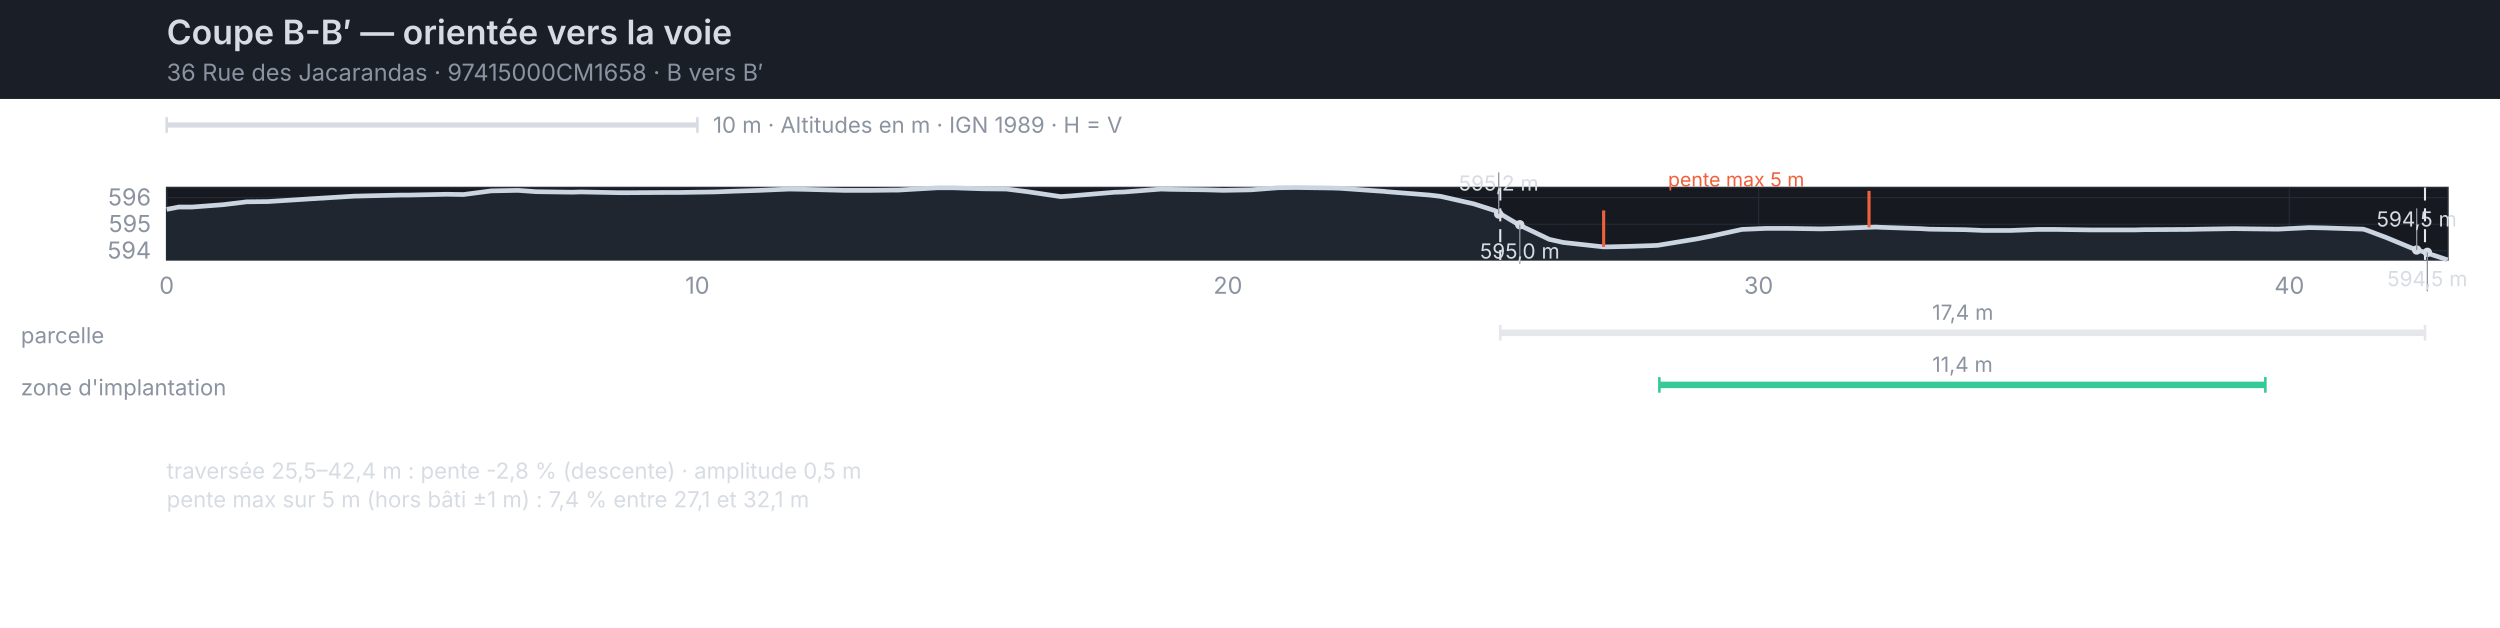
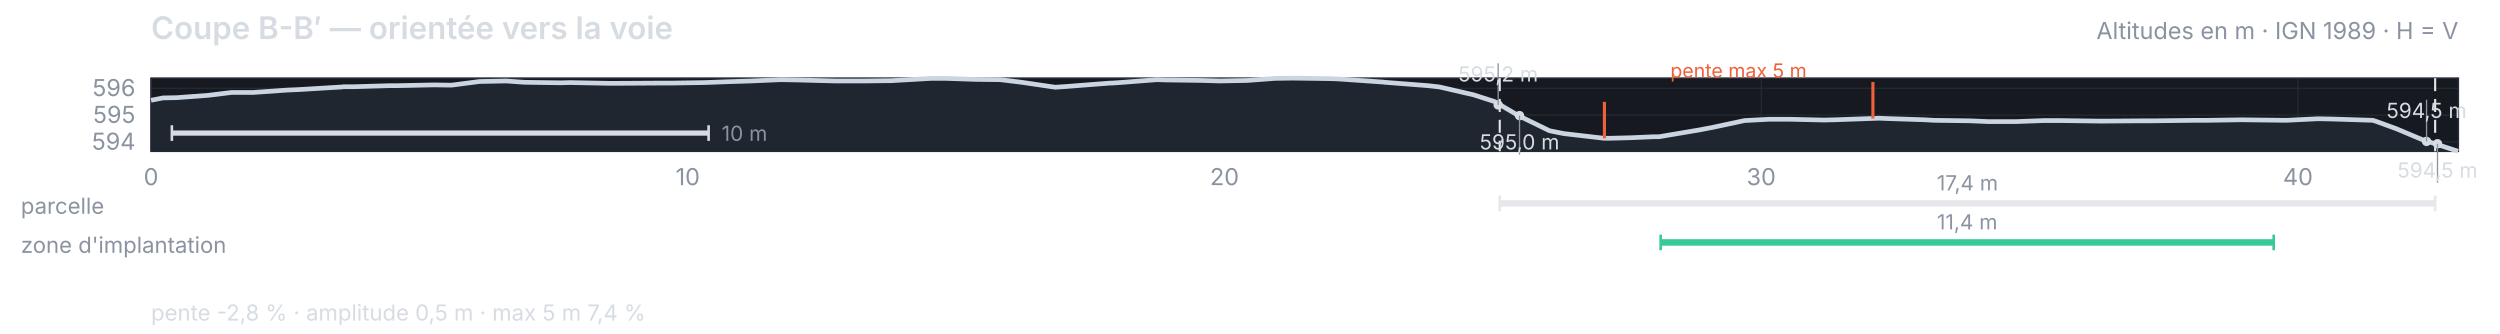
- <svg xmlns="http://www.w3.org/2000/svg" viewBox="0 0 960 241" width="960" height="241" role="img" aria-label="Coupe B-B′ — orientée vers la voie" font-family="Inter, Helvetica, Arial, sans-serif" data-plot-x0="64.0" data-plot-x1="940.0" style="background:#0f1115">
-   <rect x="0" y="0" width="960" height="38" fill="#1a1f27" />
-   <text x="64" y="17" font-size="13" font-weight="600" fill="#d7dce3">Coupe B-B′ — orientée vers la voie</text>
-   <text x="64" y="31" font-size="9" fill="#8b93a1">36 Rue des Jacarandas · 97415000CM1658 · B vers B′</text>
-   <rect x="64.0" y="72" width="876.0" height="27.8" fill="#161a20" stroke="#262c35" stroke-width="0.6" />
-   <line x1="64.0" y1="72" x2="64.0" y2="99.8" stroke="#262c35" stroke-width="0.4" />
-   <text x="64.0" y="112.8" text-anchor="middle" font-size="9" fill="#8b93a1">0</text>
-   <line x1="267.8" y1="72" x2="267.8" y2="99.8" stroke="#262c35" stroke-width="0.4" />
-   <text x="267.8" y="112.8" text-anchor="middle" font-size="9" fill="#8b93a1">10</text>
-   <line x1="471.5" y1="72" x2="471.5" y2="99.8" stroke="#262c35" stroke-width="0.4" />
-   <text x="471.5" y="112.8" text-anchor="middle" font-size="9" fill="#8b93a1">20</text>
-   <line x1="675.3" y1="72" x2="675.3" y2="99.8" stroke="#262c35" stroke-width="0.4" />
-   <text x="675.3" y="112.8" text-anchor="middle" font-size="9" fill="#8b93a1">30</text>
-   <line x1="879.1" y1="72" x2="879.1" y2="99.8" stroke="#262c35" stroke-width="0.4" />
-   <text x="879.1" y="112.8" text-anchor="middle" font-size="9" fill="#8b93a1">40</text>
-   <line x1="64.0" y1="96.3" x2="940.0" y2="96.3" stroke="#262c35" stroke-width="0.4" />
-   <text x="58.0" y="99.3" text-anchor="end" font-size="9" fill="#8b93a1">594</text>
-   <line x1="64.0" y1="86.1" x2="940.0" y2="86.1" stroke="#262c35" stroke-width="0.4" />
-   <text x="58.0" y="89.1" text-anchor="end" font-size="9" fill="#8b93a1">595</text>
-   <line x1="64.0" y1="75.9" x2="940.0" y2="75.9" stroke="#262c35" stroke-width="0.4" />
-   <text x="58.0" y="78.9" text-anchor="end" font-size="9" fill="#8b93a1">596</text>
-   <polygon points="64.0,80.4 68.6,79.5 73.8,79.5 85.7,78.6 94.7,77.5 102.9,77.4 115.5,76.6 120.0,76.3 136.4,75.3 137.2,75.3 141.0,75.2 154.3,74.9 157.2,74.9 171.5,74.6 178.0,74.7 188.6,73.3 198.9,73.1 205.8,73.6 219.7,73.8 223.0,73.7 237.9,74.0 240.1,74.0 240.6,74.0 257.3,73.9 261.4,73.9 274.4,73.7 282.3,73.4 291.6,73.1 303.1,72.6 308.7,72.7 323.9,73.1 325.9,73.1 334.8,73.1 343.0,73.0 344.8,73.0 360.2,72.1 365.6,72.1 377.3,72.5 386.5,72.6 394.5,73.6 407.3,75.5 411.6,75.2 428.2,73.8 428.8,73.8 431.8,73.7 445.9,72.6 449.0,72.7 463.1,72.9 469.8,73.1 480.3,72.9 490.7,72.1 497.4,72.0 511.5,72.2 514.6,72.3 528.7,73.3 531.7,73.5 532.4,73.6 548.9,74.9 553.2,75.4 566.0,78.3 574.1,80.9 583.2,86.3 594.9,91.9 600.3,93.1 615.7,94.8 617.5,94.8 625.6,94.6 634.6,94.3 636.6,94.2 651.8,91.7 657.4,90.6 668.9,88.1 678.3,87.7 686.1,87.7 699.1,87.9 703.3,87.8 720.0,87.2 720.4,87.2 722.5,87.3 737.6,87.8 740.8,88.0 754.7,88.2 761.6,88.5 771.9,88.5 782.5,88.1 789.0,88.1 803.3,88.3 806.2,88.3 819.4,88.3 823.3,88.2 824.2,88.2 840.5,88.1 845.0,88.0 857.6,87.8 865.8,87.9 874.8,88.0 886.7,87.4 892.0,87.5 907.5,88.0 909.1,88.5 916.3,91.2 926.2,95.3 928.4,96.0 939.9,99.8 939.9,99.8 64.0,99.8" fill="#1f2630" stroke="none" />
-   <polyline points="64.0,80.4 68.6,79.5 73.8,79.5 85.7,78.6 94.7,77.5 102.9,77.4 115.5,76.6 120.0,76.3 136.4,75.3 137.2,75.3 141.0,75.2 154.3,74.9 157.2,74.9 171.5,74.6 178.0,74.7 188.6,73.3 198.9,73.1 205.8,73.6 219.7,73.8 223.0,73.7 237.9,74.0 240.1,74.0 240.6,74.0 257.3,73.9 261.4,73.9 274.4,73.7 282.3,73.4 291.6,73.1 303.1,72.6 308.7,72.7 323.9,73.1 325.9,73.1 334.8,73.1 343.0,73.0 344.8,73.0 360.2,72.1 365.6,72.1 377.3,72.5 386.5,72.6 394.5,73.6 407.3,75.5 411.6,75.2 428.2,73.8 428.8,73.8 431.8,73.7 445.9,72.6 449.0,72.7 463.1,72.9 469.8,73.1 480.3,72.9 490.7,72.1 497.4,72.0 511.5,72.2 514.6,72.3 528.7,73.3 531.7,73.5 532.4,73.6 548.9,74.9 553.2,75.4 566.0,78.3 574.1,80.9 583.2,86.3 594.9,91.9 600.3,93.1 615.7,94.8 617.5,94.8 625.6,94.6 634.6,94.3 636.6,94.2 651.8,91.7 657.4,90.6 668.9,88.1 678.3,87.7 686.1,87.7 699.1,87.9 703.3,87.8 720.0,87.2 720.4,87.2 722.5,87.3 737.6,87.8 740.8,88.0 754.7,88.2 761.6,88.5 771.9,88.5 782.5,88.1 789.0,88.1 803.3,88.3 806.2,88.3 819.4,88.3 823.3,88.2 824.2,88.2 840.5,88.1 845.0,88.0 857.6,87.8 865.8,87.9 874.8,88.0 886.7,87.4 892.0,87.5 907.5,88.0 909.1,88.5 916.3,91.2 926.2,95.3 928.4,96.0 939.9,99.8" fill="none" stroke="#cbd5e1" stroke-width="1.8" />
-   <line x1="576.1" y1="72" x2="576.1" y2="99.8" stroke="#e5e7eb" stroke-width="0.8" stroke-dasharray="5 3" />
-   <line x1="931.2" y1="72" x2="931.2" y2="99.8" stroke="#e5e7eb" stroke-width="0.8" stroke-dasharray="5 3" />
-   <line x1="615.8" y1="94.8" x2="615.8" y2="80.8" stroke="#f0603a" stroke-width="1.2" />
-   <line x1="717.7" y1="87.3" x2="717.7" y2="73.3" stroke="#f0603a" stroke-width="1.2" />
-   <text x="666.7" y="71.6" text-anchor="middle" font-size="7.5" fill="#f0603a">pente max 5 m</text>
-   <circle cx="575.5" cy="82.2" r="1.8" fill="#d7dce3" />
-   <line x1="575.5" y1="82.2" x2="575.5" y2="66.2" stroke="#8b93a1" stroke-width="0.5" />
-   <text x="575.5" y="73.2" text-anchor="middle" font-size="8" fill="#d7dce3">595,2 m</text>
-   <circle cx="583.6" cy="86.3" r="1.8" fill="#d7dce3" />
-   <line x1="583.6" y1="86.3" x2="583.6" y2="101.3" stroke="#8b93a1" stroke-width="0.5" />
-   <text x="583.6" y="99.3" text-anchor="middle" font-size="8" fill="#d7dce3">595,0 m</text>
-   <circle cx="928.0" cy="96.0" r="1.8" fill="#d7dce3" />
-   <line x1="928.0" y1="96.0" x2="928.0" y2="80.0" stroke="#8b93a1" stroke-width="0.5" />
-   <text x="928.0" y="87.0" text-anchor="middle" font-size="8" fill="#d7dce3">594,5 m</text>
-   <circle cx="932.1" cy="96.9" r="1.8" fill="#d7dce3" />
-   <line x1="932.1" y1="96.9" x2="932.1" y2="111.9" stroke="#8b93a1" stroke-width="0.5" />
-   <text x="932.1" y="109.9" text-anchor="middle" font-size="8" fill="#d7dce3">594,5 m</text>
-   <line x1="64.0" y1="48.0" x2="267.8" y2="48.0" stroke="#d7dce3" stroke-width="2" />
-   <line x1="64.0" y1="45.0" x2="64.0" y2="51.0" stroke="#d7dce3" stroke-width="1" />
-   <line x1="267.8" y1="45.0" x2="267.8" y2="51.0" stroke="#d7dce3" stroke-width="1" />
-   <text x="273.8" y="51.0" font-size="8.5" fill="#8b93a1">10 m · Altitudes en m · IGN 1989 · H = V</text>
-   <text x="8" y="131.8" font-size="8.5" fill="#8b93a1">parcelle</text>
-   <line x1="576.1" y1="127.8" x2="931.2" y2="127.8" stroke="#e5e7eb" stroke-width="2.5" />
-   <line x1="576.1" y1="124.8" x2="576.1" y2="130.8" stroke="#e5e7eb" stroke-width="1" />
-   <line x1="931.2" y1="124.8" x2="931.2" y2="130.8" stroke="#e5e7eb" stroke-width="1" />
-   <text x="753.7" y="122.8" text-anchor="middle" font-size="8" fill="#8b93a1">17,4 m</text>
-   <text x="8" y="151.8" font-size="8.5" fill="#8b93a1">zone d'implantation</text>
-   <line x1="637.2" y1="147.8" x2="869.9" y2="147.8" stroke="#36c99a" stroke-width="2.5" />
-   <line x1="637.2" y1="144.8" x2="637.2" y2="150.8" stroke="#36c99a" stroke-width="1" />
-   <line x1="869.9" y1="144.8" x2="869.9" y2="150.8" stroke="#36c99a" stroke-width="1" />
-   <text x="753.6" y="142.8" text-anchor="middle" font-size="8" fill="#8b93a1">11,4 m</text>
-   <text x="64" y="183.8" font-size="8.5" fill="#d7dce3">traversée 25,5–42,4 m : pente -2,8 % (descente) · amplitude 0,5 m</text>
-   <text x="64" y="194.8" font-size="8.5" fill="#d7dce3">pente max sur 5 m (hors bâti ±1 m) : 7,4 % entre 27,1 et 32,1 m</text>
+ <svg xmlns="http://www.w3.org/2000/svg" viewBox="0 0 960 128" width="960" height="128" role="img" aria-label="Coupe B-B′ — orientée vers la voie" font-family="Inter, Helvetica, Arial, sans-serif" data-plot-x0="58.0" data-plot-x1="944.0" style="background:#0f1115">
+   <text x="58" y="15" font-size="12" font-weight="600" fill="#d7dce3">Coupe B-B′ — orientée vers la voie</text>
+   <text x="944" y="15" text-anchor="end" font-size="9" fill="#8b93a1">Altitudes en m · IGN 1989 · H = V</text>
+   <rect x="58.0" y="30" width="886.0" height="28.1" fill="#161a20" stroke="#262c35" stroke-width="0.6" />
+   <line x1="58.0" y1="30" x2="58.0" y2="58.1" stroke="#262c35" stroke-width="0.4" />
+   <text x="58.0" y="71.1" text-anchor="middle" font-size="9" fill="#8b93a1">0</text>
+   <line x1="264.1" y1="30" x2="264.1" y2="58.1" stroke="#262c35" stroke-width="0.4" />
+   <text x="264.1" y="71.1" text-anchor="middle" font-size="9" fill="#8b93a1">10</text>
+   <line x1="470.2" y1="30" x2="470.2" y2="58.1" stroke="#262c35" stroke-width="0.4" />
+   <text x="470.2" y="71.1" text-anchor="middle" font-size="9" fill="#8b93a1">20</text>
+   <line x1="676.3" y1="30" x2="676.3" y2="58.1" stroke="#262c35" stroke-width="0.4" />
+   <text x="676.3" y="71.1" text-anchor="middle" font-size="9" fill="#8b93a1">30</text>
+   <line x1="882.4" y1="30" x2="882.4" y2="58.1" stroke="#262c35" stroke-width="0.4" />
+   <text x="882.4" y="71.1" text-anchor="middle" font-size="9" fill="#8b93a1">40</text>
+   <line x1="58.0" y1="54.5" x2="944.0" y2="54.5" stroke="#262c35" stroke-width="0.4" />
+   <text x="52.0" y="57.5" text-anchor="end" font-size="9" fill="#8b93a1">594</text>
+   <line x1="58.0" y1="44.2" x2="944.0" y2="44.2" stroke="#262c35" stroke-width="0.4" />
+   <text x="52.0" y="47.2" text-anchor="end" font-size="9" fill="#8b93a1">595</text>
+   <line x1="58.0" y1="33.9" x2="944.0" y2="33.9" stroke="#262c35" stroke-width="0.4" />
+   <text x="52.0" y="36.9" text-anchor="end" font-size="9" fill="#8b93a1">596</text>
+   <polygon points="58.0,38.5 62.6,37.6 67.9,37.5 80.0,36.6 89.0,35.5 97.3,35.5 110.1,34.6 114.7,34.4 131.2,33.4 132.0,33.3 135.9,33.3 149.4,32.9 152.3,32.9 166.7,32.6 173.4,32.7 184.1,31.3 194.4,31.1 201.4,31.6 215.5,31.8 218.8,31.7 233.9,32.0 236.1,32.0 236.6,32.0 253.5,31.9 257.7,31.9 270.8,31.7 278.7,31.4 288.2,31.1 299.8,30.6 305.5,30.7 320.9,31.1 322.9,31.1 331.9,31.1 340.2,31.0 342.0,31.0 357.6,30.1 363.1,30.1 374.9,30.5 384.1,30.6 392.3,31.6 405.2,33.5 409.6,33.2 426.3,31.9 427.0,31.9 430.0,31.7 444.3,30.6 447.4,30.7 461.7,30.9 468.5,31.1 479.0,30.9 489.6,30.1 496.4,30.0 510.6,30.2 513.7,30.3 528.0,31.3 531.0,31.5 531.7,31.6 548.4,32.9 552.8,33.4 565.8,36.4 573.9,39.0 583.1,44.4 595.0,50.2 600.5,51.3 616.0,53.1 617.8,53.1 626.0,52.9 635.1,52.5 637.1,52.5 652.5,49.9 658.2,48.8 669.9,46.3 679.3,45.8 687.2,45.8 700.4,46.1 704.6,46.0 721.4,45.4 721.9,45.4 724.0,45.5 739.2,46.0 742.5,46.2 756.6,46.4 763.6,46.7 774.0,46.7 784.7,46.3 791.3,46.3 805.8,46.5 808.7,46.5 822.1,46.4 826.0,46.4 826.9,46.4 843.3,46.2 847.9,46.2 860.7,46.0 869.0,46.1 878.0,46.2 890.1,45.6 895.4,45.7 911.2,46.2 912.7,46.7 920.1,49.4 930.1,53.6 932.3,54.3 943.9,58.1 943.9,58.1 58.0,58.1" fill="#1f2630" stroke="none" />
+   <polyline points="58.0,38.5 62.6,37.6 67.9,37.5 80.0,36.6 89.0,35.5 97.3,35.5 110.1,34.6 114.7,34.4 131.2,33.4 132.0,33.3 135.9,33.3 149.4,32.9 152.3,32.9 166.7,32.6 173.4,32.7 184.1,31.3 194.4,31.1 201.4,31.6 215.5,31.8 218.8,31.7 233.9,32.0 236.1,32.0 236.6,32.0 253.5,31.9 257.7,31.9 270.8,31.7 278.7,31.4 288.2,31.1 299.8,30.6 305.5,30.7 320.9,31.1 322.9,31.1 331.9,31.1 340.2,31.0 342.0,31.0 357.6,30.1 363.1,30.1 374.9,30.5 384.1,30.6 392.3,31.6 405.2,33.5 409.6,33.2 426.3,31.9 427.0,31.9 430.0,31.7 444.3,30.6 447.4,30.7 461.7,30.9 468.5,31.1 479.0,30.9 489.6,30.1 496.4,30.0 510.6,30.2 513.7,30.3 528.0,31.3 531.0,31.5 531.7,31.6 548.4,32.9 552.8,33.4 565.8,36.4 573.9,39.0 583.1,44.4 595.0,50.2 600.5,51.3 616.0,53.1 617.8,53.1 626.0,52.9 635.1,52.5 637.1,52.5 652.5,49.9 658.2,48.8 669.9,46.3 679.3,45.8 687.2,45.8 700.4,46.1 704.6,46.0 721.4,45.4 721.9,45.4 724.0,45.5 739.2,46.0 742.5,46.2 756.6,46.4 763.6,46.7 774.0,46.7 784.7,46.3 791.3,46.3 805.8,46.5 808.7,46.5 822.1,46.4 826.0,46.4 826.9,46.4 843.3,46.2 847.9,46.2 860.7,46.0 869.0,46.1 878.0,46.2 890.1,45.6 895.4,45.7 911.2,46.2 912.7,46.7 920.1,49.4 930.1,53.6 932.3,54.3 943.9,58.1" fill="none" stroke="#cbd5e1" stroke-width="1.8" />
+   <line x1="575.9" y1="30" x2="575.9" y2="58.1" stroke="#e5e7eb" stroke-width="0.8" stroke-dasharray="5 3" />
+   <line x1="935.1" y1="30" x2="935.1" y2="58.1" stroke="#e5e7eb" stroke-width="0.8" stroke-dasharray="5 3" />
+   <line x1="616.1" y1="53.1" x2="616.1" y2="39.1" stroke="#f0603a" stroke-width="1.2" />
+   <line x1="719.2" y1="45.5" x2="719.2" y2="31.5" stroke="#f0603a" stroke-width="1.2" />
+   <text x="667.6" y="29.8" text-anchor="middle" font-size="7.5" fill="#f0603a">pente max 5 m</text>
+   <circle cx="575.3" cy="40.3" r="1.8" fill="#d7dce3" />
+   <line x1="575.3" y1="40.3" x2="575.3" y2="24.3" stroke="#8b93a1" stroke-width="0.5" />
+   <text x="575.3" y="31.3" text-anchor="middle" font-size="8" fill="#d7dce3">595,2 m</text>
+   <circle cx="583.5" cy="44.4" r="1.8" fill="#d7dce3" />
+   <line x1="583.5" y1="44.4" x2="583.5" y2="59.4" stroke="#8b93a1" stroke-width="0.5" />
+   <text x="583.5" y="57.4" text-anchor="middle" font-size="8" fill="#d7dce3">595,0 m</text>
+   <circle cx="931.8" cy="54.3" r="1.8" fill="#d7dce3" />
+   <line x1="931.8" y1="54.3" x2="931.8" y2="38.3" stroke="#8b93a1" stroke-width="0.5" />
+   <text x="931.8" y="45.3" text-anchor="middle" font-size="8" fill="#d7dce3">594,5 m</text>
+   <circle cx="936.0" cy="55.2" r="1.8" fill="#d7dce3" />
+   <line x1="936.0" y1="55.2" x2="936.0" y2="70.2" stroke="#8b93a1" stroke-width="0.5" />
+   <text x="936.0" y="68.2" text-anchor="middle" font-size="8" fill="#d7dce3">594,5 m</text>
+   <line x1="66.0" y1="51.1" x2="272.1" y2="51.1" stroke="#d7dce3" stroke-width="2" />
+   <line x1="66.0" y1="48.1" x2="66.0" y2="54.1" stroke="#d7dce3" stroke-width="1" />
+   <line x1="272.1" y1="48.1" x2="272.1" y2="54.1" stroke="#d7dce3" stroke-width="1" />
+   <text x="277.1" y="54.1" font-size="8" fill="#8b93a1">10 m</text>
+   <text x="8" y="82.1" font-size="8.5" fill="#8b93a1">parcelle</text>
+   <line x1="575.9" y1="78.1" x2="935.1" y2="78.1" stroke="#e5e7eb" stroke-width="2.5" />
+   <line x1="575.9" y1="75.1" x2="575.9" y2="81.1" stroke="#e5e7eb" stroke-width="1" />
+   <line x1="935.1" y1="75.1" x2="935.1" y2="81.1" stroke="#e5e7eb" stroke-width="1" />
+   <text x="755.5" y="73.1" text-anchor="middle" font-size="8" fill="#8b93a1">17,4 m</text>
+   <text x="8" y="97.1" font-size="8.5" fill="#8b93a1">zone d'implantation</text>
+   <line x1="637.7" y1="93.1" x2="873.1" y2="93.1" stroke="#36c99a" stroke-width="2.5" />
+   <line x1="637.7" y1="90.1" x2="637.7" y2="96.1" stroke="#36c99a" stroke-width="1" />
+   <line x1="873.1" y1="90.1" x2="873.1" y2="96.1" stroke="#36c99a" stroke-width="1" />
+   <text x="755.4" y="88.1" text-anchor="middle" font-size="8" fill="#8b93a1">11,4 m</text>
+   <text x="58" y="123.1" font-size="8.5" fill="#d7dce3">pente -2,8 % · amplitude 0,5 m · max 5 m 7,4 %</text>
</svg>
